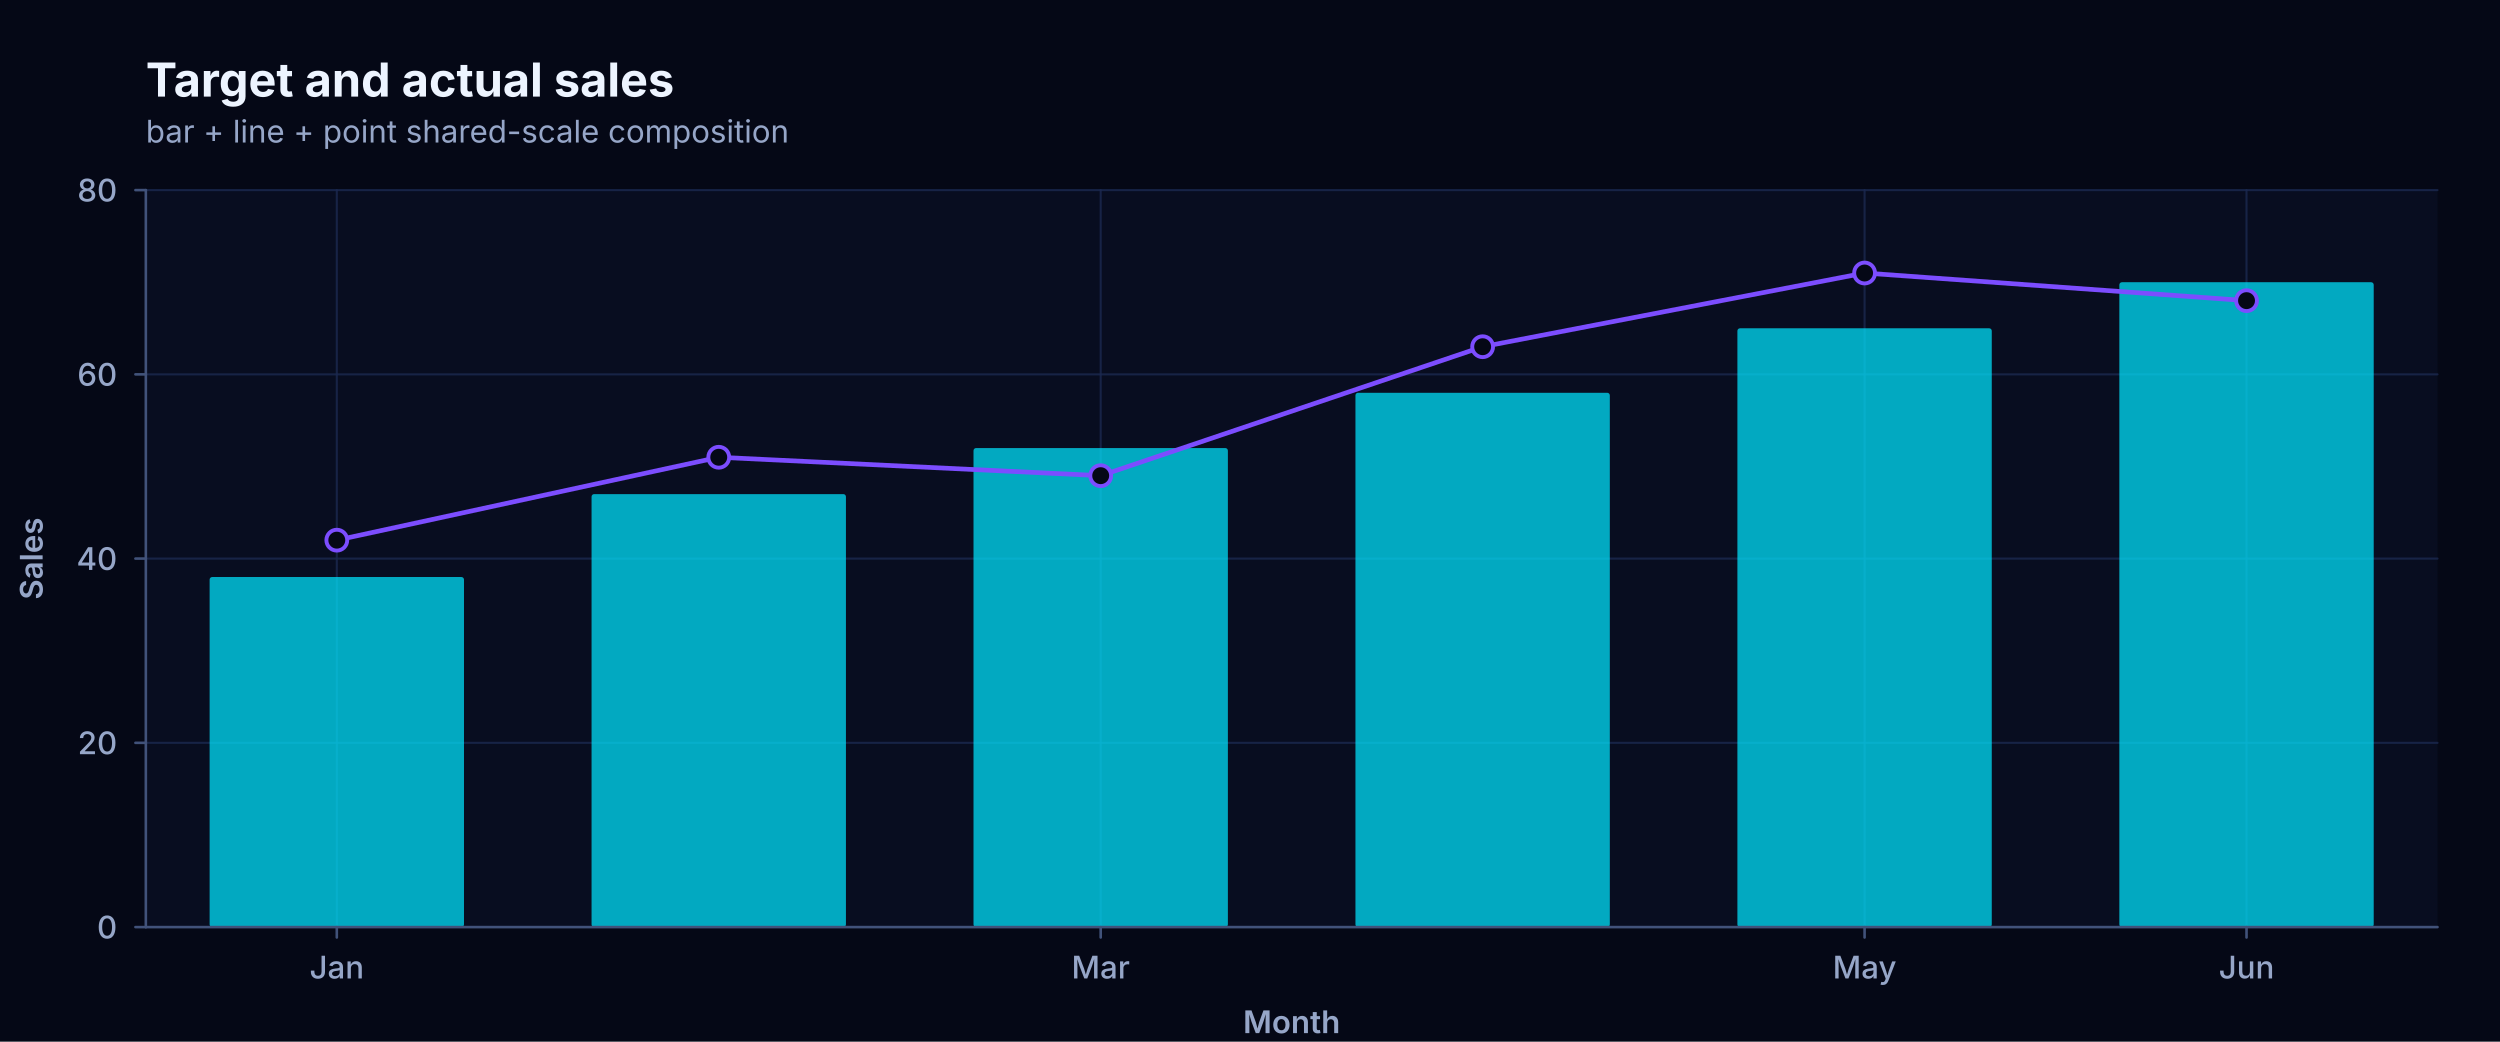
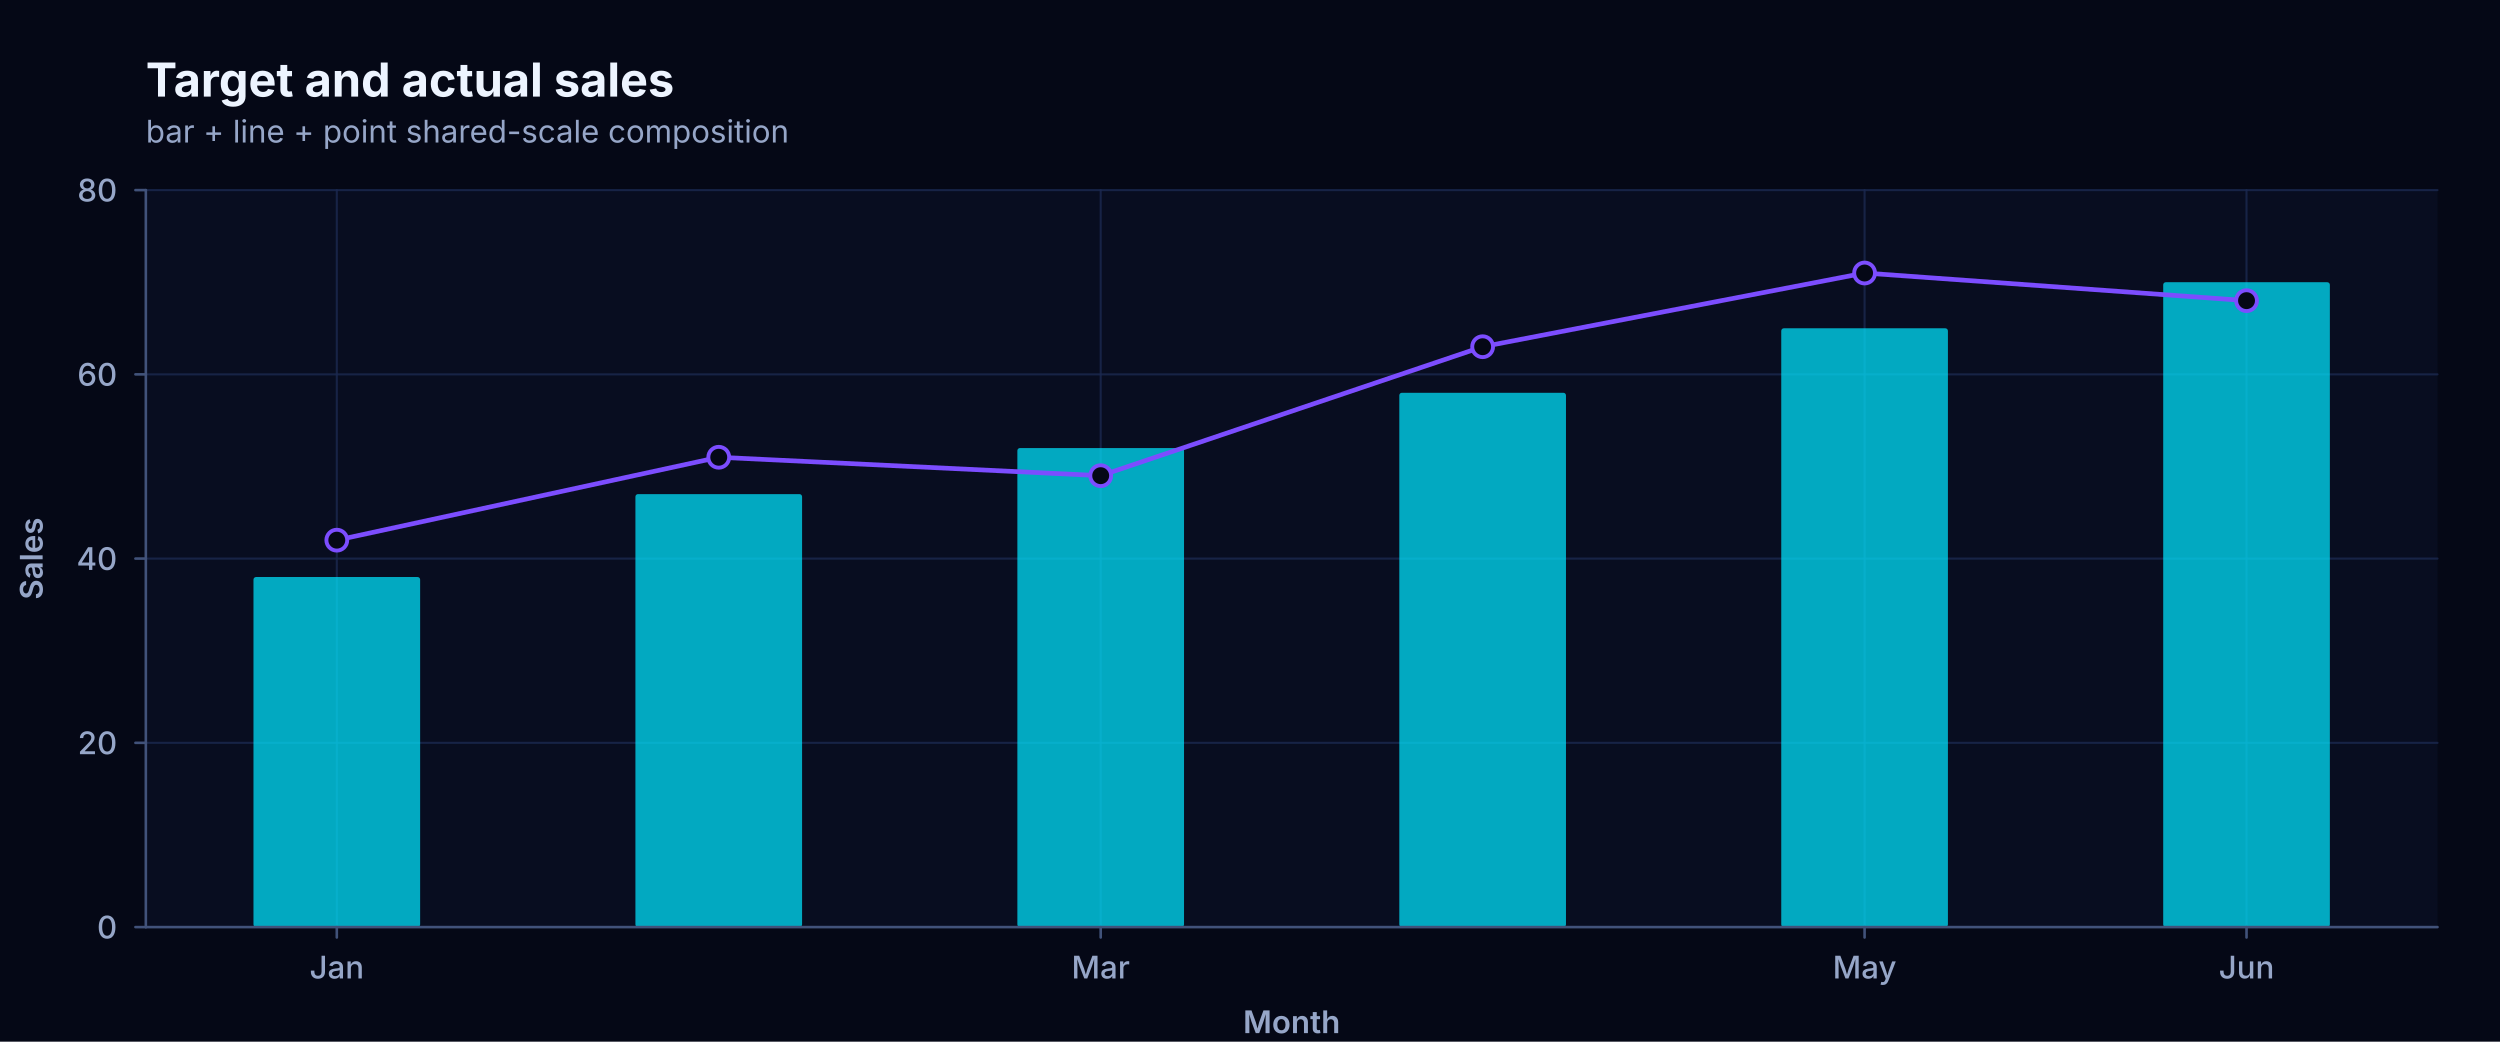
<svg xmlns="http://www.w3.org/2000/svg" width="960" height="400" viewBox="0 0 960 400" role="img" aria-labelledby="title description">
  <defs>
    <clipPath id="clip-1">
      <rect x="56" y="73" width="880" height="283" />
    </clipPath>
    <clipPath id="clip-2">
      <rect x="56" y="73" width="880" height="283" />
    </clipPath>
  </defs>
  <rect width="100%" height="100%" fill="#050816" />
  <g data-scene-node="scene:root">
    <rect data-scene-node="chart:panel" x="56" y="73" width="880" height="283" rx="0" fill="#080d20" />
    <line data-scene-node="axis-x:grid:0" opacity="0.8" x1="129.333" y1="73" x2="129.333" y2="356" fill="none" stroke="#1a2850" stroke-width="0.8" stroke-linecap="round" />
    <line data-scene-node="axis-x:grid:1" opacity="0.8" x1="422.667" y1="73" x2="422.667" y2="356" fill="none" stroke="#1a2850" stroke-width="0.8" stroke-linecap="round" />
    <line data-scene-node="axis-x:grid:2" opacity="0.8" x1="716" y1="73" x2="716" y2="356" fill="none" stroke="#1a2850" stroke-width="0.8" stroke-linecap="round" />
    <line data-scene-node="axis-x:grid:3" opacity="0.8" x1="862.667" y1="73" x2="862.667" y2="356" fill="none" stroke="#1a2850" stroke-width="0.8" stroke-linecap="round" />
    <line data-scene-node="axis-y:grid:1" opacity="0.8" x1="56" y1="285.25" x2="936" y2="285.25" fill="none" stroke="#1a2850" stroke-width="0.8" stroke-linecap="round" />
    <line data-scene-node="axis-y:grid:2" opacity="0.8" x1="56" y1="214.5" x2="936" y2="214.5" fill="none" stroke="#1a2850" stroke-width="0.8" stroke-linecap="round" />
    <line data-scene-node="axis-y:grid:3" opacity="0.8" x1="56" y1="143.75" x2="936" y2="143.75" fill="none" stroke="#1a2850" stroke-width="0.8" stroke-linecap="round" />
    <line data-scene-node="axis-y:grid:4" opacity="0.8" x1="56" y1="73" x2="936" y2="73" fill="none" stroke="#1a2850" stroke-width="0.8" stroke-linecap="round" />
    <g data-scene-node="target:group" clip-path="url(#clip-1)">
-       <rect data-scene-node="target:bar:0" opacity="0.72" x="80.493" y="221.575" width="97.68" height="134.425" rx="1" fill="#00e5ff" />
-       <rect data-scene-node="target:bar:1" opacity="0.72" x="227.16" y="189.737" width="97.68" height="166.263" rx="1" fill="#00e5ff" />
-       <rect data-scene-node="target:bar:2" opacity="0.72" x="373.827" y="172.05" width="97.68" height="183.95" rx="1" fill="#00e5ff" />
-       <rect data-scene-node="target:bar:3" opacity="0.72" x="520.493" y="150.825" width="97.68" height="205.175" rx="1" fill="#00e5ff" />
-       <rect data-scene-node="target:bar:4" opacity="0.72" x="667.16" y="126.063" width="97.68" height="229.938" rx="1" fill="#00e5ff" />
-       <rect data-scene-node="target:bar:5" opacity="0.72" x="813.827" y="108.375" width="97.68" height="247.625" rx="1" fill="#00e5ff" />
+       <rect data-scene-node="target:bar:0" opacity="0.72" x="97.333" y="221.575" width="64" height="134.425" rx="1" fill="#00e5ff" />
+       <rect data-scene-node="target:bar:1" opacity="0.72" x="244" y="189.737" width="64" height="166.263" rx="1" fill="#00e5ff" />
+       <rect data-scene-node="target:bar:2" opacity="0.72" x="390.667" y="172.05" width="64" height="183.95" rx="1" fill="#00e5ff" />
+       <rect data-scene-node="target:bar:3" opacity="0.72" x="537.333" y="150.825" width="64" height="205.175" rx="1" fill="#00e5ff" />
+       <rect data-scene-node="target:bar:4" opacity="0.72" x="684" y="126.063" width="64" height="229.938" rx="1" fill="#00e5ff" />
+       <rect data-scene-node="target:bar:5" opacity="0.72" x="830.667" y="108.375" width="64" height="247.625" rx="1" fill="#00e5ff" />
    </g>
    <g data-scene-node="actual:group" clip-path="url(#clip-2)">
      <path data-scene-node="actual:line:0" d="M 129.333 207.425 L 276 175.588 L 422.667 182.662 L 569.333 133.138 L 716 104.838 L 862.667 115.45" fill="none" stroke="#7c4dff" stroke-width="1.8" stroke-linecap="round" stroke-linejoin="round" />
      <circle data-scene-node="actual:point:0" cx="129.333" cy="207.425" r="4" fill="#050816" stroke="#7c4dff" stroke-width="1.5" />
      <circle data-scene-node="actual:point:1" cx="276" cy="175.588" r="4" fill="#050816" stroke="#7c4dff" stroke-width="1.5" />
      <circle data-scene-node="actual:point:2" cx="422.667" cy="182.662" r="4" fill="#050816" stroke="#7c4dff" stroke-width="1.5" />
      <circle data-scene-node="actual:point:3" cx="569.333" cy="133.138" r="4" fill="#050816" stroke="#7c4dff" stroke-width="1.5" />
      <circle data-scene-node="actual:point:4" cx="716" cy="104.838" r="4" fill="#050816" stroke="#7c4dff" stroke-width="1.5" />
      <circle data-scene-node="actual:point:5" cx="862.667" cy="115.45" r="4" fill="#050816" stroke="#7c4dff" stroke-width="1.5" />
    </g>
    <line data-scene-node="axis-x:line" x1="56" y1="356" x2="936" y2="356" fill="none" stroke="#41527a" stroke-width="1" stroke-linecap="round" />
    <line data-scene-node="axis-x:tick:0" x1="129.333" y1="356" x2="129.333" y2="360" fill="none" stroke="#41527a" stroke-width="1" stroke-linecap="round" />
    <line data-scene-node="axis-x:tick:1" x1="422.667" y1="356" x2="422.667" y2="360" fill="none" stroke="#41527a" stroke-width="1" stroke-linecap="round" />
    <line data-scene-node="axis-x:tick:2" x1="716" y1="356" x2="716" y2="360" fill="none" stroke="#41527a" stroke-width="1" stroke-linecap="round" />
    <line data-scene-node="axis-x:tick:3" x1="862.667" y1="356" x2="862.667" y2="360" fill="none" stroke="#41527a" stroke-width="1" stroke-linecap="round" />
    <line data-scene-node="axis-y:line" x1="56" y1="73" x2="56" y2="356" fill="none" stroke="#41527a" stroke-width="1" stroke-linecap="round" />
    <line data-scene-node="axis-y:tick:0" x1="56" y1="356" x2="52" y2="356" fill="none" stroke="#41527a" stroke-width="1" stroke-linecap="round" />
    <line data-scene-node="axis-y:tick:1" x1="56" y1="285.25" x2="52" y2="285.25" fill="none" stroke="#41527a" stroke-width="1" stroke-linecap="round" />
    <line data-scene-node="axis-y:tick:2" x1="56" y1="214.5" x2="52" y2="214.5" fill="none" stroke="#41527a" stroke-width="1" stroke-linecap="round" />
    <line data-scene-node="axis-y:tick:3" x1="56" y1="143.75" x2="52" y2="143.75" fill="none" stroke="#41527a" stroke-width="1" stroke-linecap="round" />
    <line data-scene-node="axis-y:tick:4" x1="56" y1="73" x2="52" y2="73" fill="none" stroke="#41527a" stroke-width="1" stroke-linecap="round" />
    <text data-scene-node="axis-x:label:0" x="129.333" y="367" fill="#96a6c8" font-family="&quot;IBM Plex Sans&quot;, Inter, ui-sans-serif, system-ui, sans-serif" font-size="12" font-weight="500" text-anchor="middle" dominant-baseline="text-before-edge">Jan</text>
    <text data-scene-node="axis-x:label:1" x="422.667" y="367" fill="#96a6c8" font-family="&quot;IBM Plex Sans&quot;, Inter, ui-sans-serif, system-ui, sans-serif" font-size="12" font-weight="500" text-anchor="middle" dominant-baseline="text-before-edge">Mar</text>
    <text data-scene-node="axis-x:label:2" x="716" y="367" fill="#96a6c8" font-family="&quot;IBM Plex Sans&quot;, Inter, ui-sans-serif, system-ui, sans-serif" font-size="12" font-weight="500" text-anchor="middle" dominant-baseline="text-before-edge">May</text>
    <text data-scene-node="axis-x:label:3" x="862.667" y="367" fill="#96a6c8" font-family="&quot;IBM Plex Sans&quot;, Inter, ui-sans-serif, system-ui, sans-serif" font-size="12" font-weight="500" text-anchor="middle" dominant-baseline="text-before-edge">Jun</text>
    <text data-scene-node="axis-x:title" x="496" y="388" fill="#96a6c8" font-family="&quot;IBM Plex Sans&quot;, Inter, ui-sans-serif, system-ui, sans-serif" font-size="12" font-weight="600" text-anchor="middle" dominant-baseline="text-before-edge">Month</text>
    <text data-scene-node="axis-y:label:0" x="45" y="356" fill="#96a6c8" font-family="&quot;IBM Plex Sans&quot;, Inter, ui-sans-serif, system-ui, sans-serif" font-size="12" font-weight="500" text-anchor="end" dominant-baseline="central">0</text>
    <text data-scene-node="axis-y:label:1" x="45" y="285.25" fill="#96a6c8" font-family="&quot;IBM Plex Sans&quot;, Inter, ui-sans-serif, system-ui, sans-serif" font-size="12" font-weight="500" text-anchor="end" dominant-baseline="central">20</text>
    <text data-scene-node="axis-y:label:2" x="45" y="214.5" fill="#96a6c8" font-family="&quot;IBM Plex Sans&quot;, Inter, ui-sans-serif, system-ui, sans-serif" font-size="12" font-weight="500" text-anchor="end" dominant-baseline="central">40</text>
    <text data-scene-node="axis-y:label:3" x="45" y="143.75" fill="#96a6c8" font-family="&quot;IBM Plex Sans&quot;, Inter, ui-sans-serif, system-ui, sans-serif" font-size="12" font-weight="500" text-anchor="end" dominant-baseline="central">60</text>
    <text data-scene-node="axis-y:label:4" x="45" y="73" fill="#96a6c8" font-family="&quot;IBM Plex Sans&quot;, Inter, ui-sans-serif, system-ui, sans-serif" font-size="12" font-weight="500" text-anchor="end" dominant-baseline="central">80</text>
    <text data-scene-node="axis-y:title" x="12" y="214.5" fill="#96a6c8" font-family="&quot;IBM Plex Sans&quot;, Inter, ui-sans-serif, system-ui, sans-serif" font-size="12" font-weight="600" text-anchor="middle" dominant-baseline="central" transform="rotate(-90 12 214.5)">Sales</text>
    <text data-scene-node="chart:title" x="56" y="24" fill="#edf4ff" font-family="&quot;IBM Plex Sans&quot;, Inter, ui-sans-serif, system-ui, sans-serif" font-size="18" font-weight="700" text-anchor="start" dominant-baseline="text-before-edge">Target and actual sales</text>
    <text data-scene-node="chart:subtitle" x="56" y="46" fill="#96a6c8" font-family="&quot;IBM Plex Sans&quot;, Inter, ui-sans-serif, system-ui, sans-serif" font-size="12" font-weight="400" text-anchor="start" dominant-baseline="text-before-edge">bar + line + point shared-scale composition</text>
  </g>
</svg>
